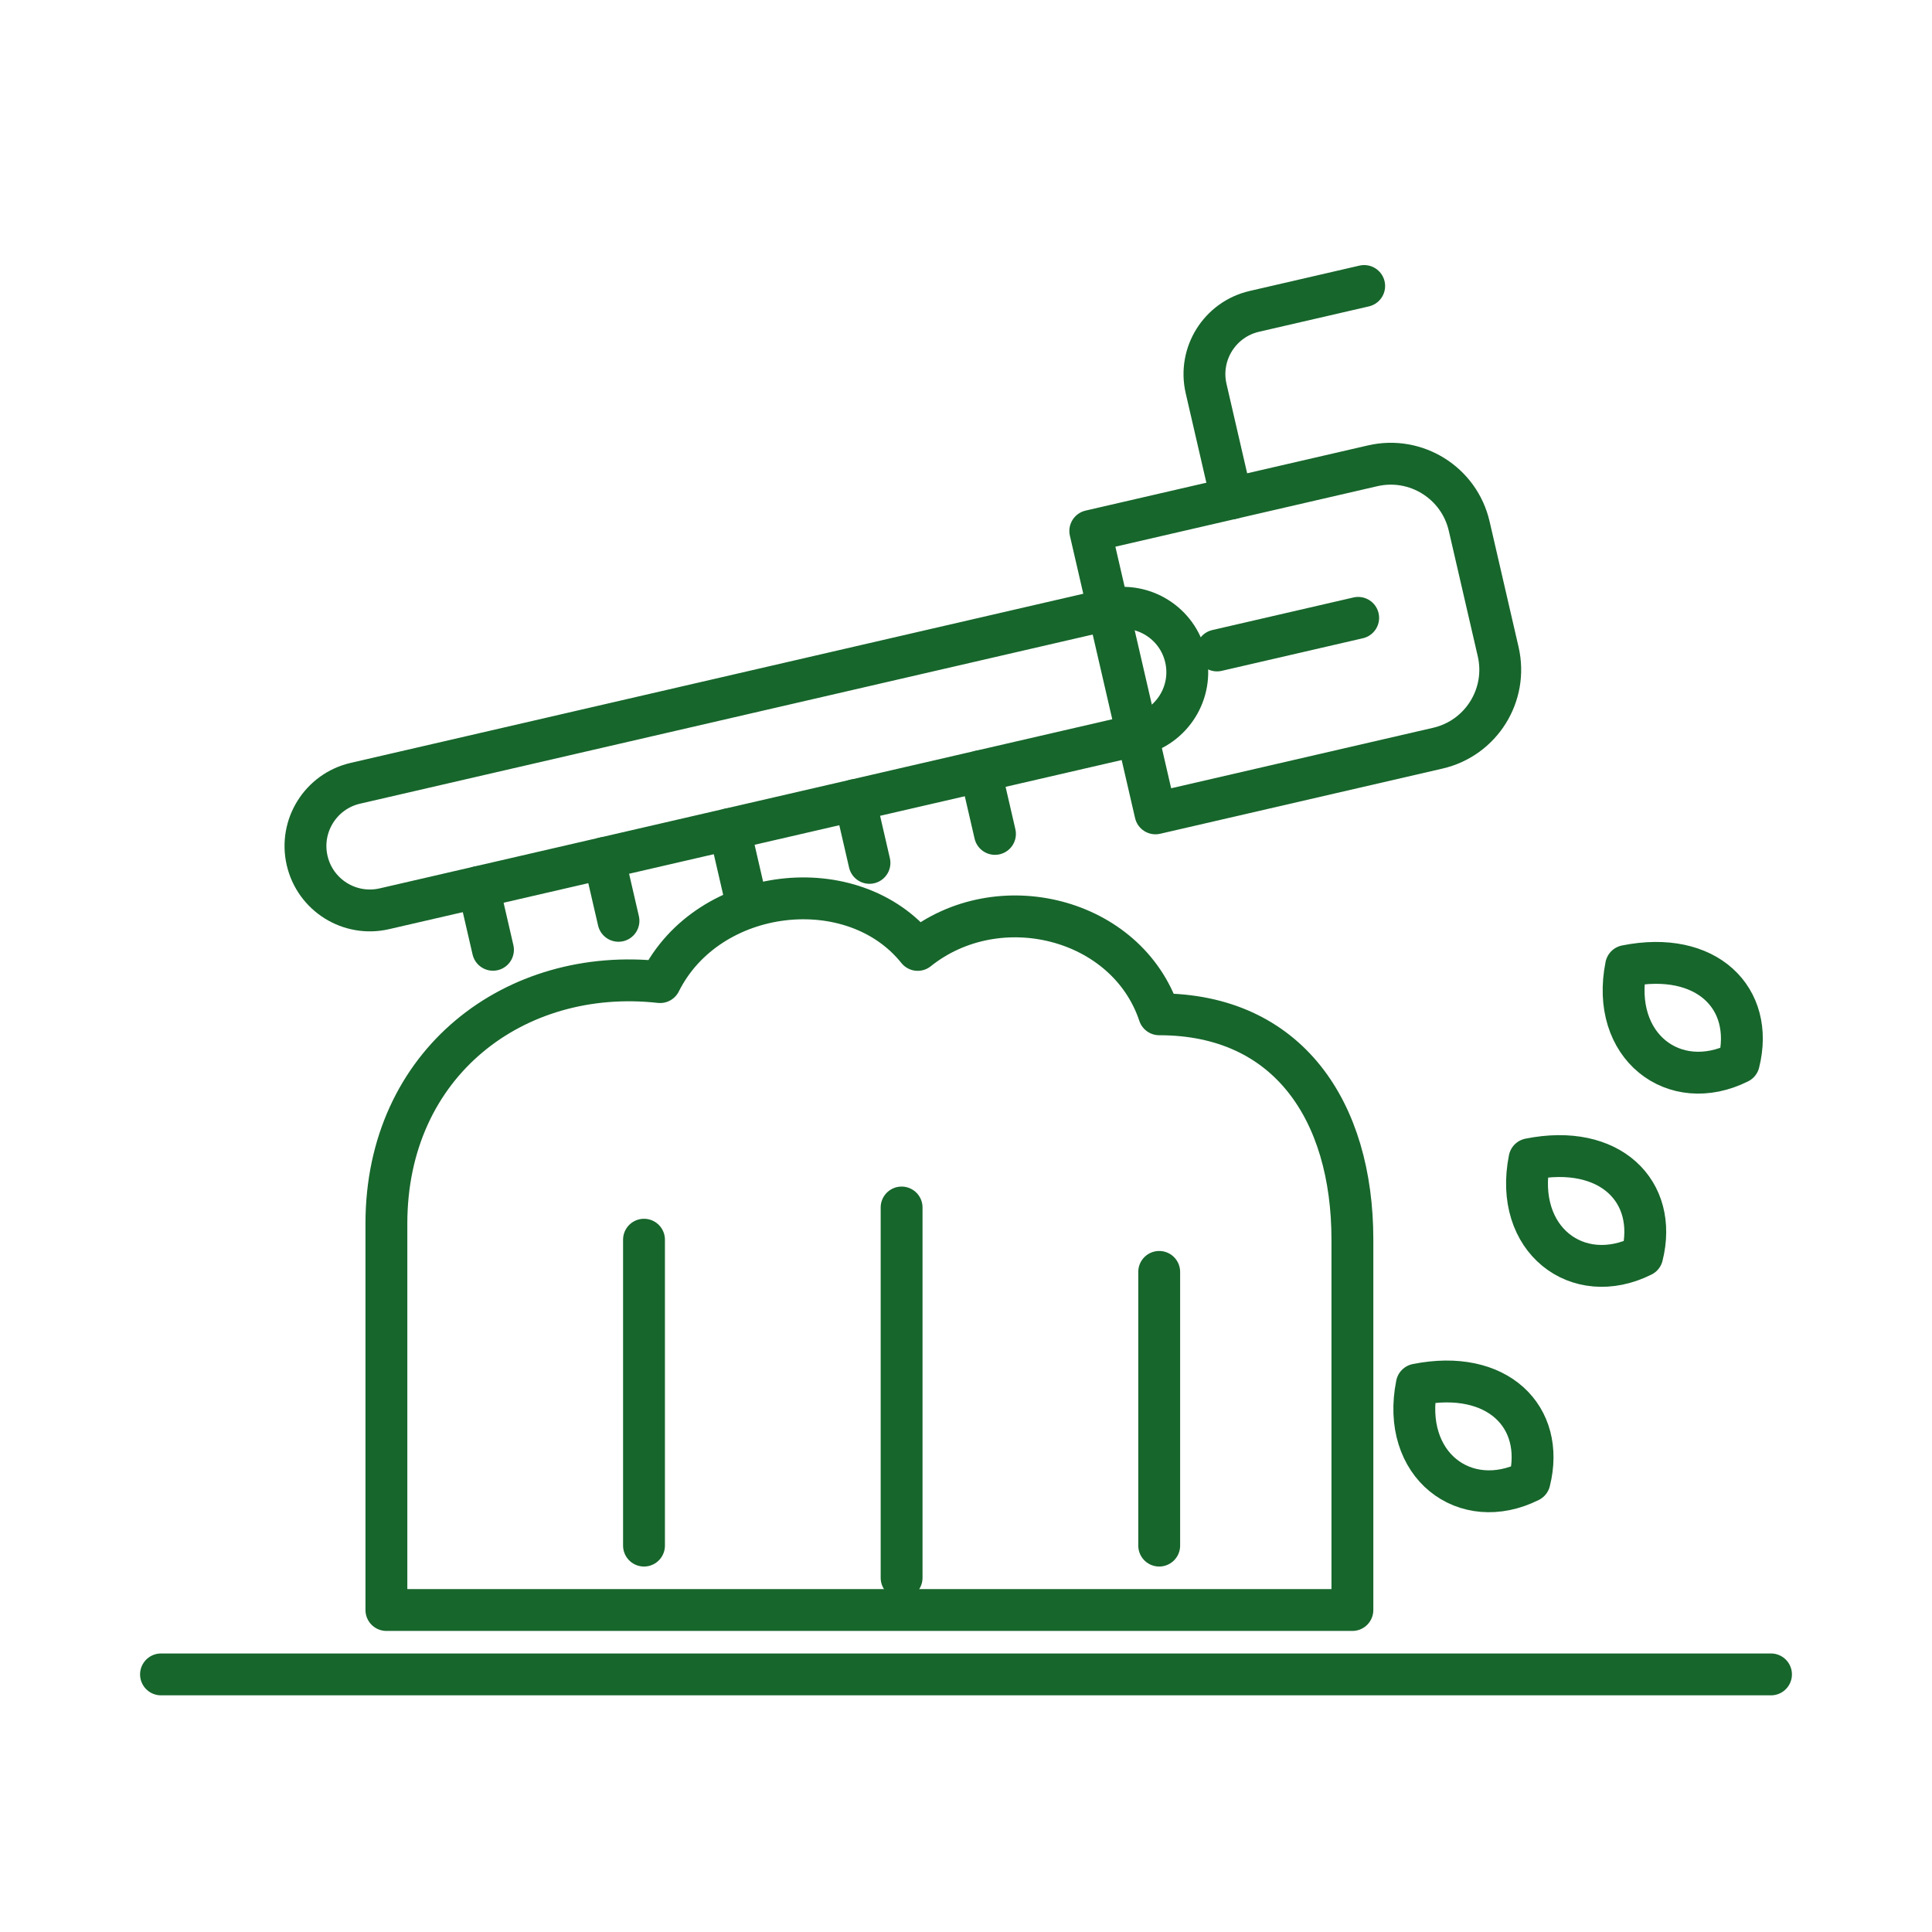
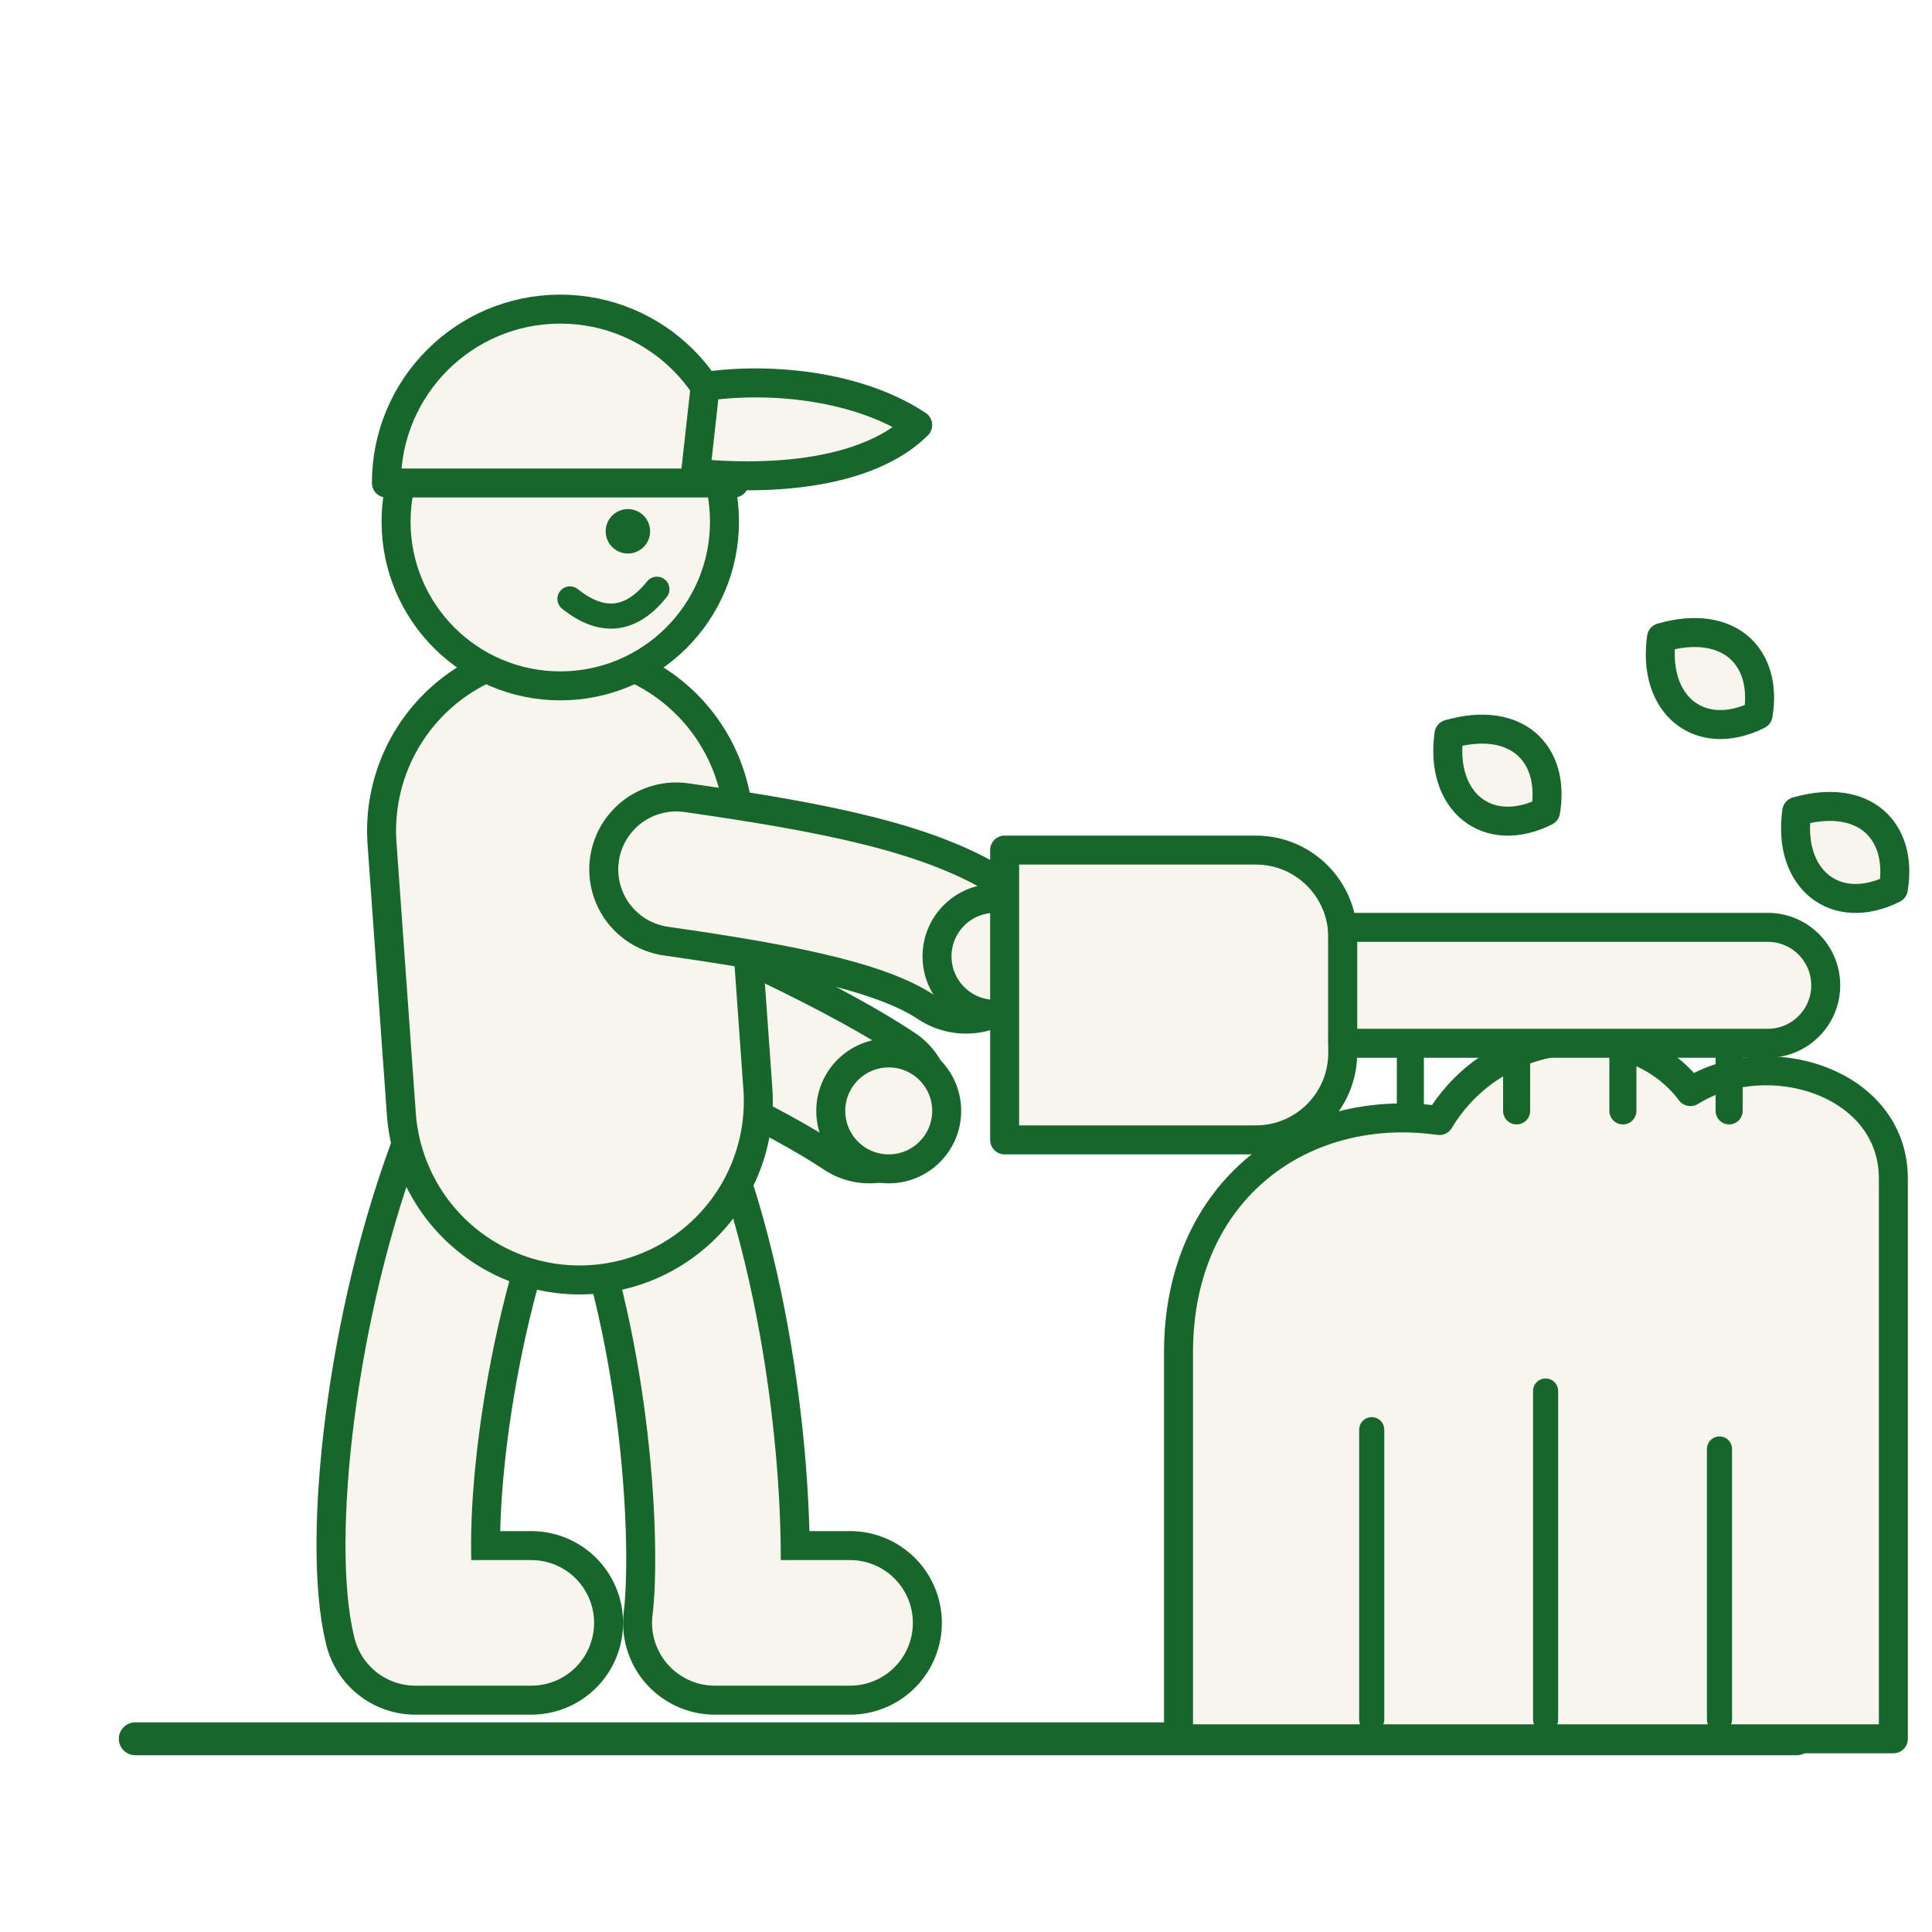
- <svg xmlns="http://www.w3.org/2000/svg" viewBox="0 0 120 120" width="120" height="120" fill="none" stroke="#17662C" stroke-width="2.6" stroke-linecap="round" stroke-linejoin="round" role="img" aria-label="Taille-haie au-dessus d'une haie taillée">
-   <path d="M10 104 H110" />
-   <path d="M24 100 v-24 c0 -10 8 -16 17 -15 c3 -6 12 -7 16 -2 c5 -4 13 -2 15 4 c8 0 12 6 12 14 v23 z" />
-   <path d="M40 96 v-19" />
-   <path d="M56 98 v-23" />
-   <path d="M72 96 v-17" />
-   <g transform="rotate(-13 60 44)">
-     <path d="M22 40 h48 a4 4 0 0 1 0 8 h-48 a4 4 0 0 1 0 -8 z" />
-     <path d="M28 48 v4 M36 48 v4 M44 48 v4 M52 48 v4 M60 48 v4" />
-     <path d="M70 35 h18 a5 5 0 0 1 5 5 v8 a5 5 0 0 1 -5 5 h-18 z" />
-     <path d="M79 35 v-7 a4 4 0 0 1 4 -4 h7" />
-     <path d="M76 44 h9" />
-   </g>
-   <path d="M95 72 c5 -1 8 2 7 6 c-4 2 -8 -1 -7 -6 z" />
-   <path d="M101 60 c5 -1 8 2 7 6 c-4 2 -8 -1 -7 -6 z" />
-   <path d="M88 86 c5 -1 8 2 7 6 c-4 2 -8 -1 -7 -6 z" />
+ <svg xmlns="http://www.w3.org/2000/svg" viewBox="0 0 200 200" width="200" height="200" role="img" aria-label="Jardinier taillant une haie">
+   <path d="M 14 180 H 186" fill="none" stroke="#17662C" stroke-width="3.4" stroke-linecap="round" stroke-linejoin="round" />
+   <path d="M 122 180 v -40 c 0 -17 13 -26 27 -24 c 6 -10 20 -11 26 -3 c 8 -5 21 -1 21 9 v 58 z" fill="#F7F5EE" stroke="#17662C" stroke-width="3.0" stroke-linejoin="round" />
+   <path d="M 142 178 v -30" fill="none" stroke="#17662C" stroke-width="2.6" stroke-linecap="round" stroke-linejoin="round" />
+   <path d="M 160 178 v -34" fill="none" stroke="#17662C" stroke-width="2.6" stroke-linecap="round" stroke-linejoin="round" />
+   <path d="M 178 178 v -28" fill="none" stroke="#17662C" stroke-width="2.6" stroke-linecap="round" stroke-linejoin="round" />
+   <path d="M 52 96 C 72 104 84 110 90 114" fill="none" stroke="#17662C" stroke-width="17.0" stroke-linecap="round" stroke-linejoin="round" />
+   <path d="M 52 96 C 72 104 84 110 90 114" fill="none" stroke="#F7F5EE" stroke-width="11" stroke-linecap="round" stroke-linejoin="round" />
+   <path d="M 50 120 C 43 138 41 160 43 168 L 55 168" fill="none" stroke="#17662C" stroke-width="19.0" stroke-linecap="round" stroke-linejoin="round" />
+   <path d="M 50 120 C 43 138 41 160 43 168 L 55 168" fill="none" stroke="#F7F5EE" stroke-width="13" stroke-linecap="round" stroke-linejoin="round" />
+   <path d="M 67 120 C 74 138 75 160 74 168 L 88 168" fill="none" stroke="#17662C" stroke-width="19.0" stroke-linecap="round" stroke-linejoin="round" />
+   <path d="M 67 120 C 74 138 75 160 74 168 L 88 168" fill="none" stroke="#F7F5EE" stroke-width="13" stroke-linecap="round" stroke-linejoin="round" />
+   <path d="M 58 86 L 60 114" fill="none" stroke="#17662C" stroke-width="40.0" stroke-linecap="round" stroke-linejoin="round" />
+   <path d="M 58 86 L 60 114" fill="none" stroke="#F7F5EE" stroke-width="34" stroke-linecap="round" stroke-linejoin="round" />
+   <path d="M 70 90 C 84 92 94 94 100 98" fill="none" stroke="#17662C" stroke-width="18.0" stroke-linecap="round" stroke-linejoin="round" />
+   <path d="M 70 90 C 84 92 94 94 100 98" fill="none" stroke="#F7F5EE" stroke-width="12" stroke-linecap="round" stroke-linejoin="round" />
+   <circle cx="58" cy="54" r="17" fill="#F7F5EE" stroke="#17662C" stroke-width="3.0" />
+   <path d="M 40 50 a 18 18 0 0 1 36 0 z" fill="#F7F5EE" stroke="#17662C" stroke-width="3.0" stroke-linejoin="round" />
+   <path d="M 72 49 c 11 1 19 -1 23 -5 c -6 -4 -15 -5 -22 -4 z" fill="#F7F5EE" stroke="#17662C" stroke-width="3.0" stroke-linejoin="round" />
+   <circle cx="65" cy="55" r="2.3" fill="#17662C" />
+   <path d="M 59 62 q 5 4 9 -1" fill="none" stroke="#17662C" stroke-width="2.6" stroke-linecap="round" stroke-linejoin="round" />
+   <circle cx="92" cy="115" r="6" fill="#F7F5EE" stroke="#17662C" stroke-width="3.0" />
+   <circle cx="103" cy="99" r="6" fill="#F7F5EE" stroke="#17662C" stroke-width="3.0" />
+   <path d="M 104 88 h 26 a 9 9 0 0 1 9 9 v 12 a 9 9 0 0 1 -9 9 h -26 z" fill="#F7F5EE" stroke="#17662C" stroke-width="3.0" stroke-linejoin="round" />
+   <path d="M 139 96 h 44 a 6 6 0 0 1 0 12 h -44 z" fill="#F7F5EE" stroke="#17662C" stroke-width="3.0" stroke-linejoin="round" />
+   <path d="M 146 108 v 7 M 157 108 v 7 M 168 108 v 7 M 179 108 v 7" fill="none" stroke="#17662C" stroke-width="2.8" stroke-linecap="round" stroke-linejoin="round" />
+   <path d="M 150 76 c 7 -2 11 2 10 8 c -6 3 -11 -1 -10 -8 z" fill="#F7F5EE" stroke="#17662C" stroke-width="3.0" stroke-linejoin="round" />
+   <path d="M 172 66 c 7 -2 11 2 10 8 c -6 3 -11 -1 -10 -8 z" fill="#F7F5EE" stroke="#17662C" stroke-width="3.0" stroke-linejoin="round" />
+   <path d="M 186 84 c 7 -2 11 2 10 8 c -6 3 -11 -1 -10 -8 z" fill="#F7F5EE" stroke="#17662C" stroke-width="3.0" stroke-linejoin="round" />
</svg>
